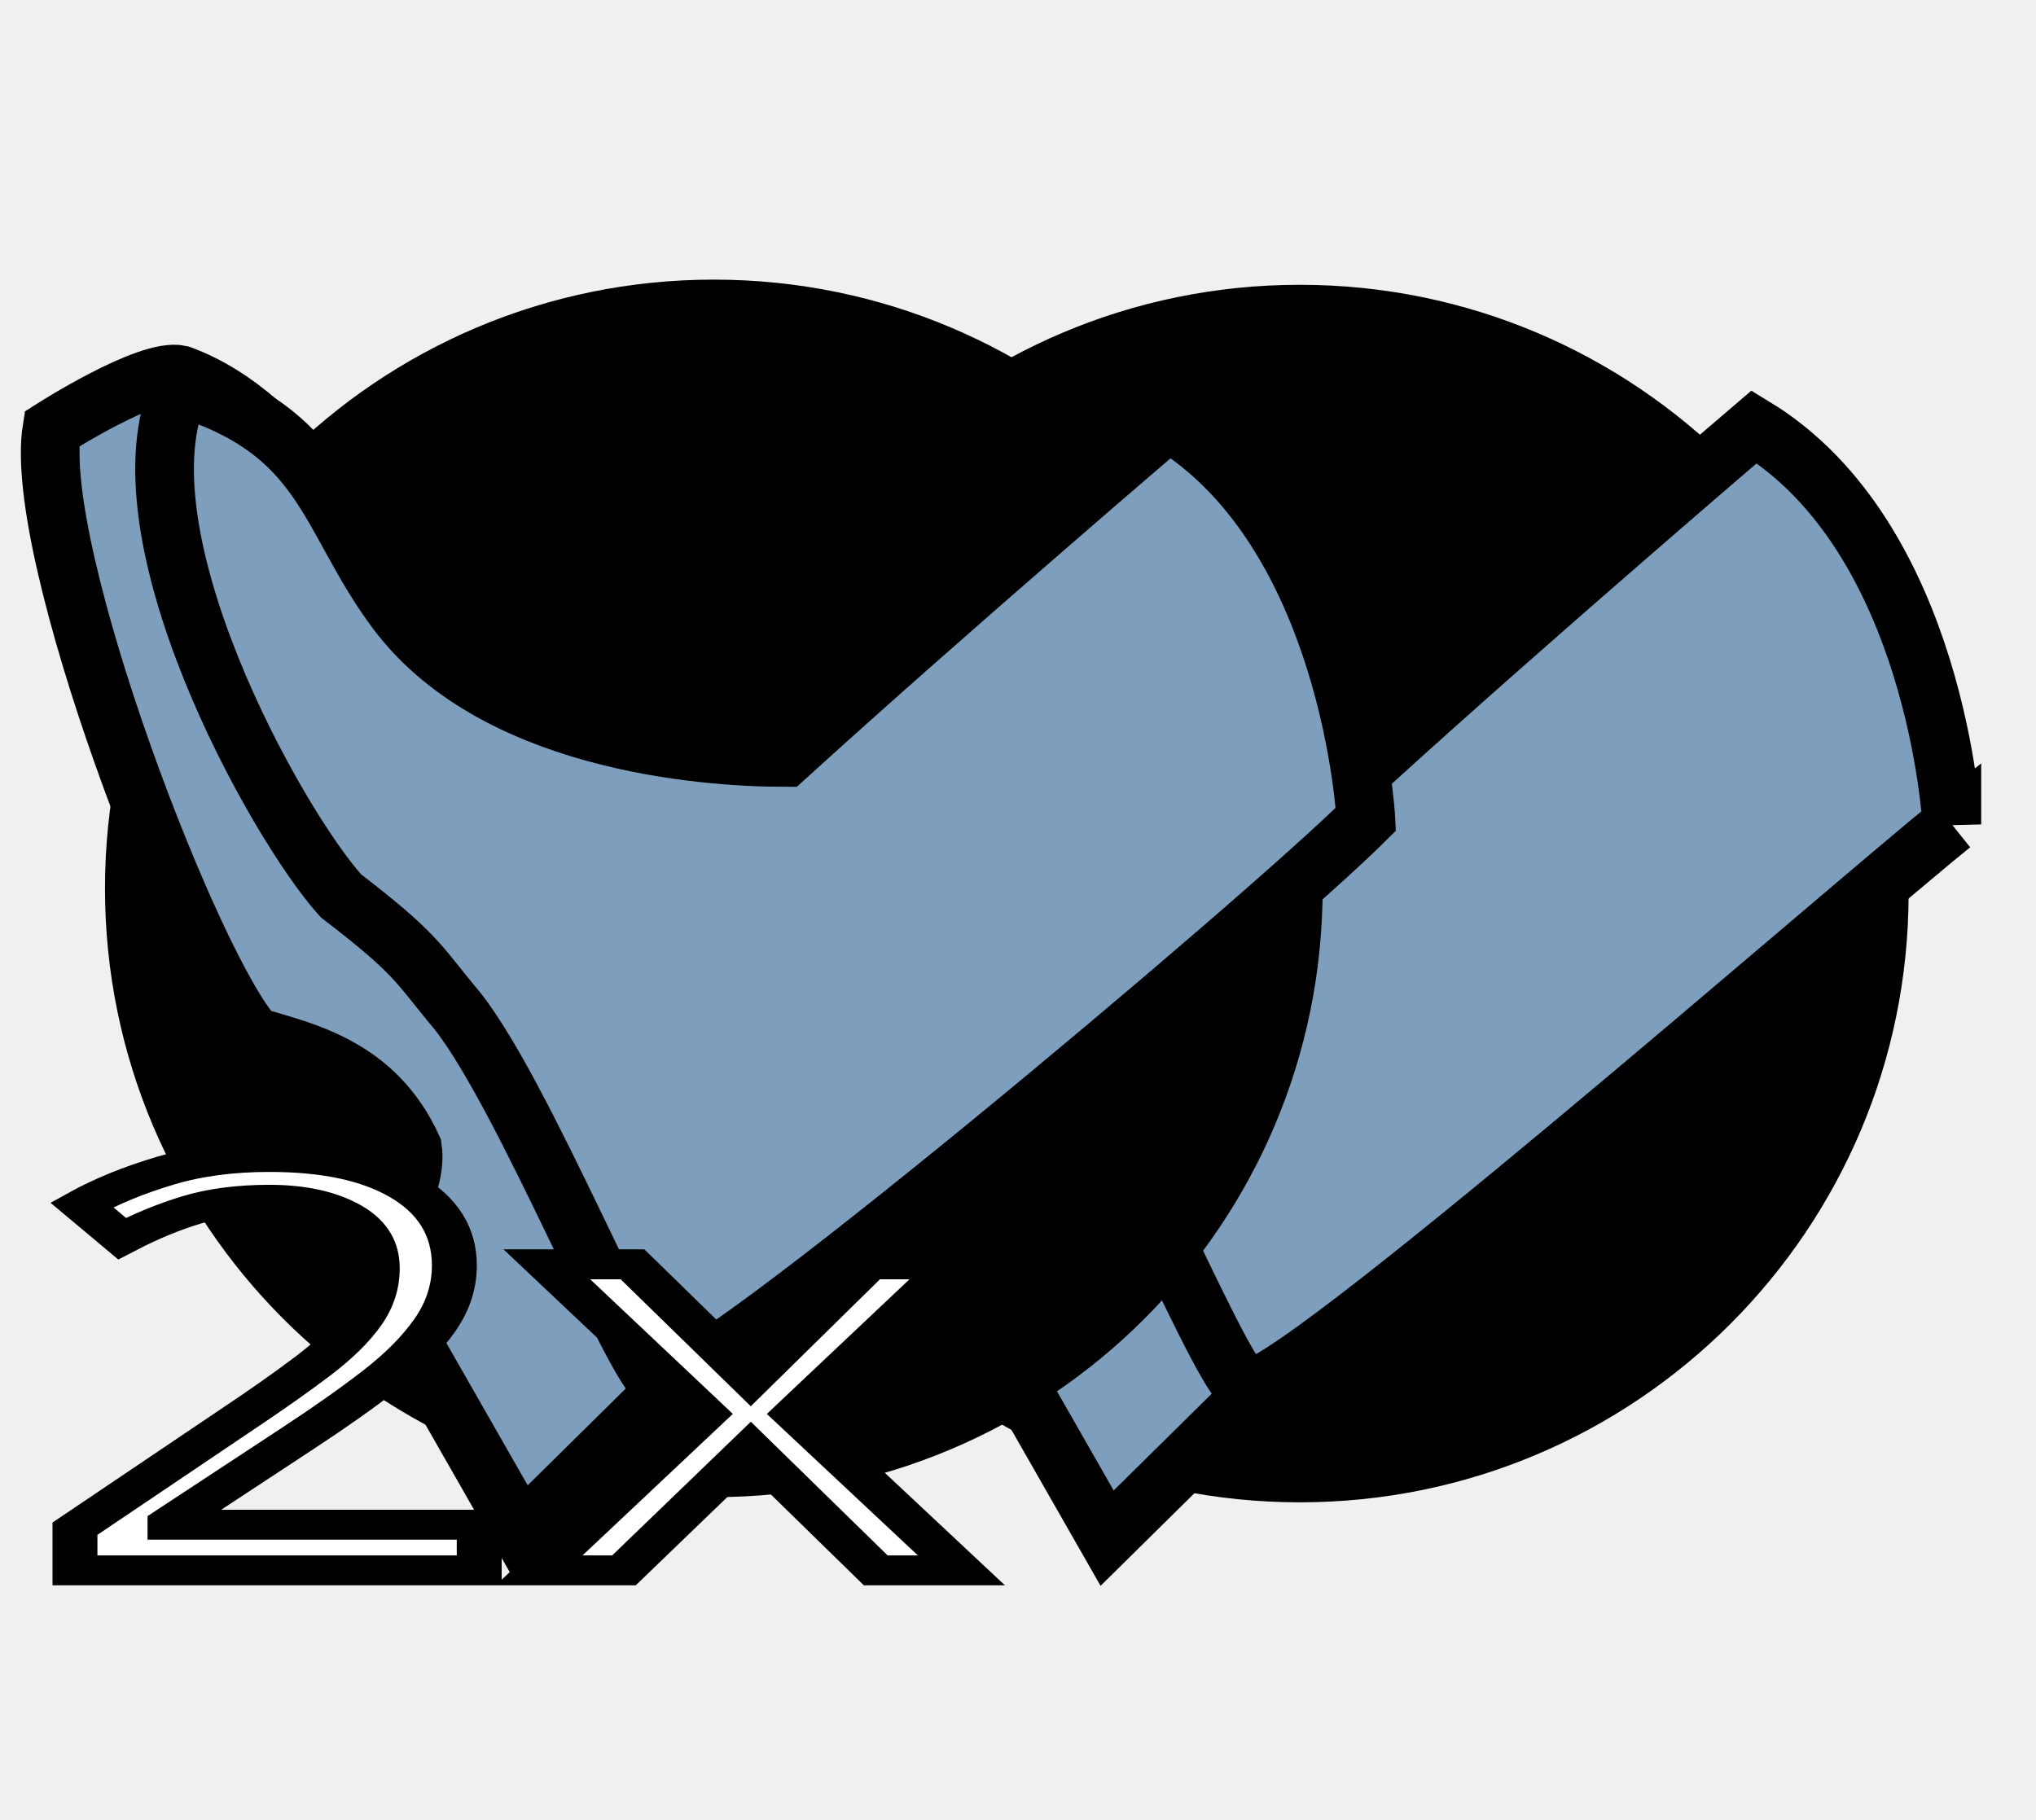
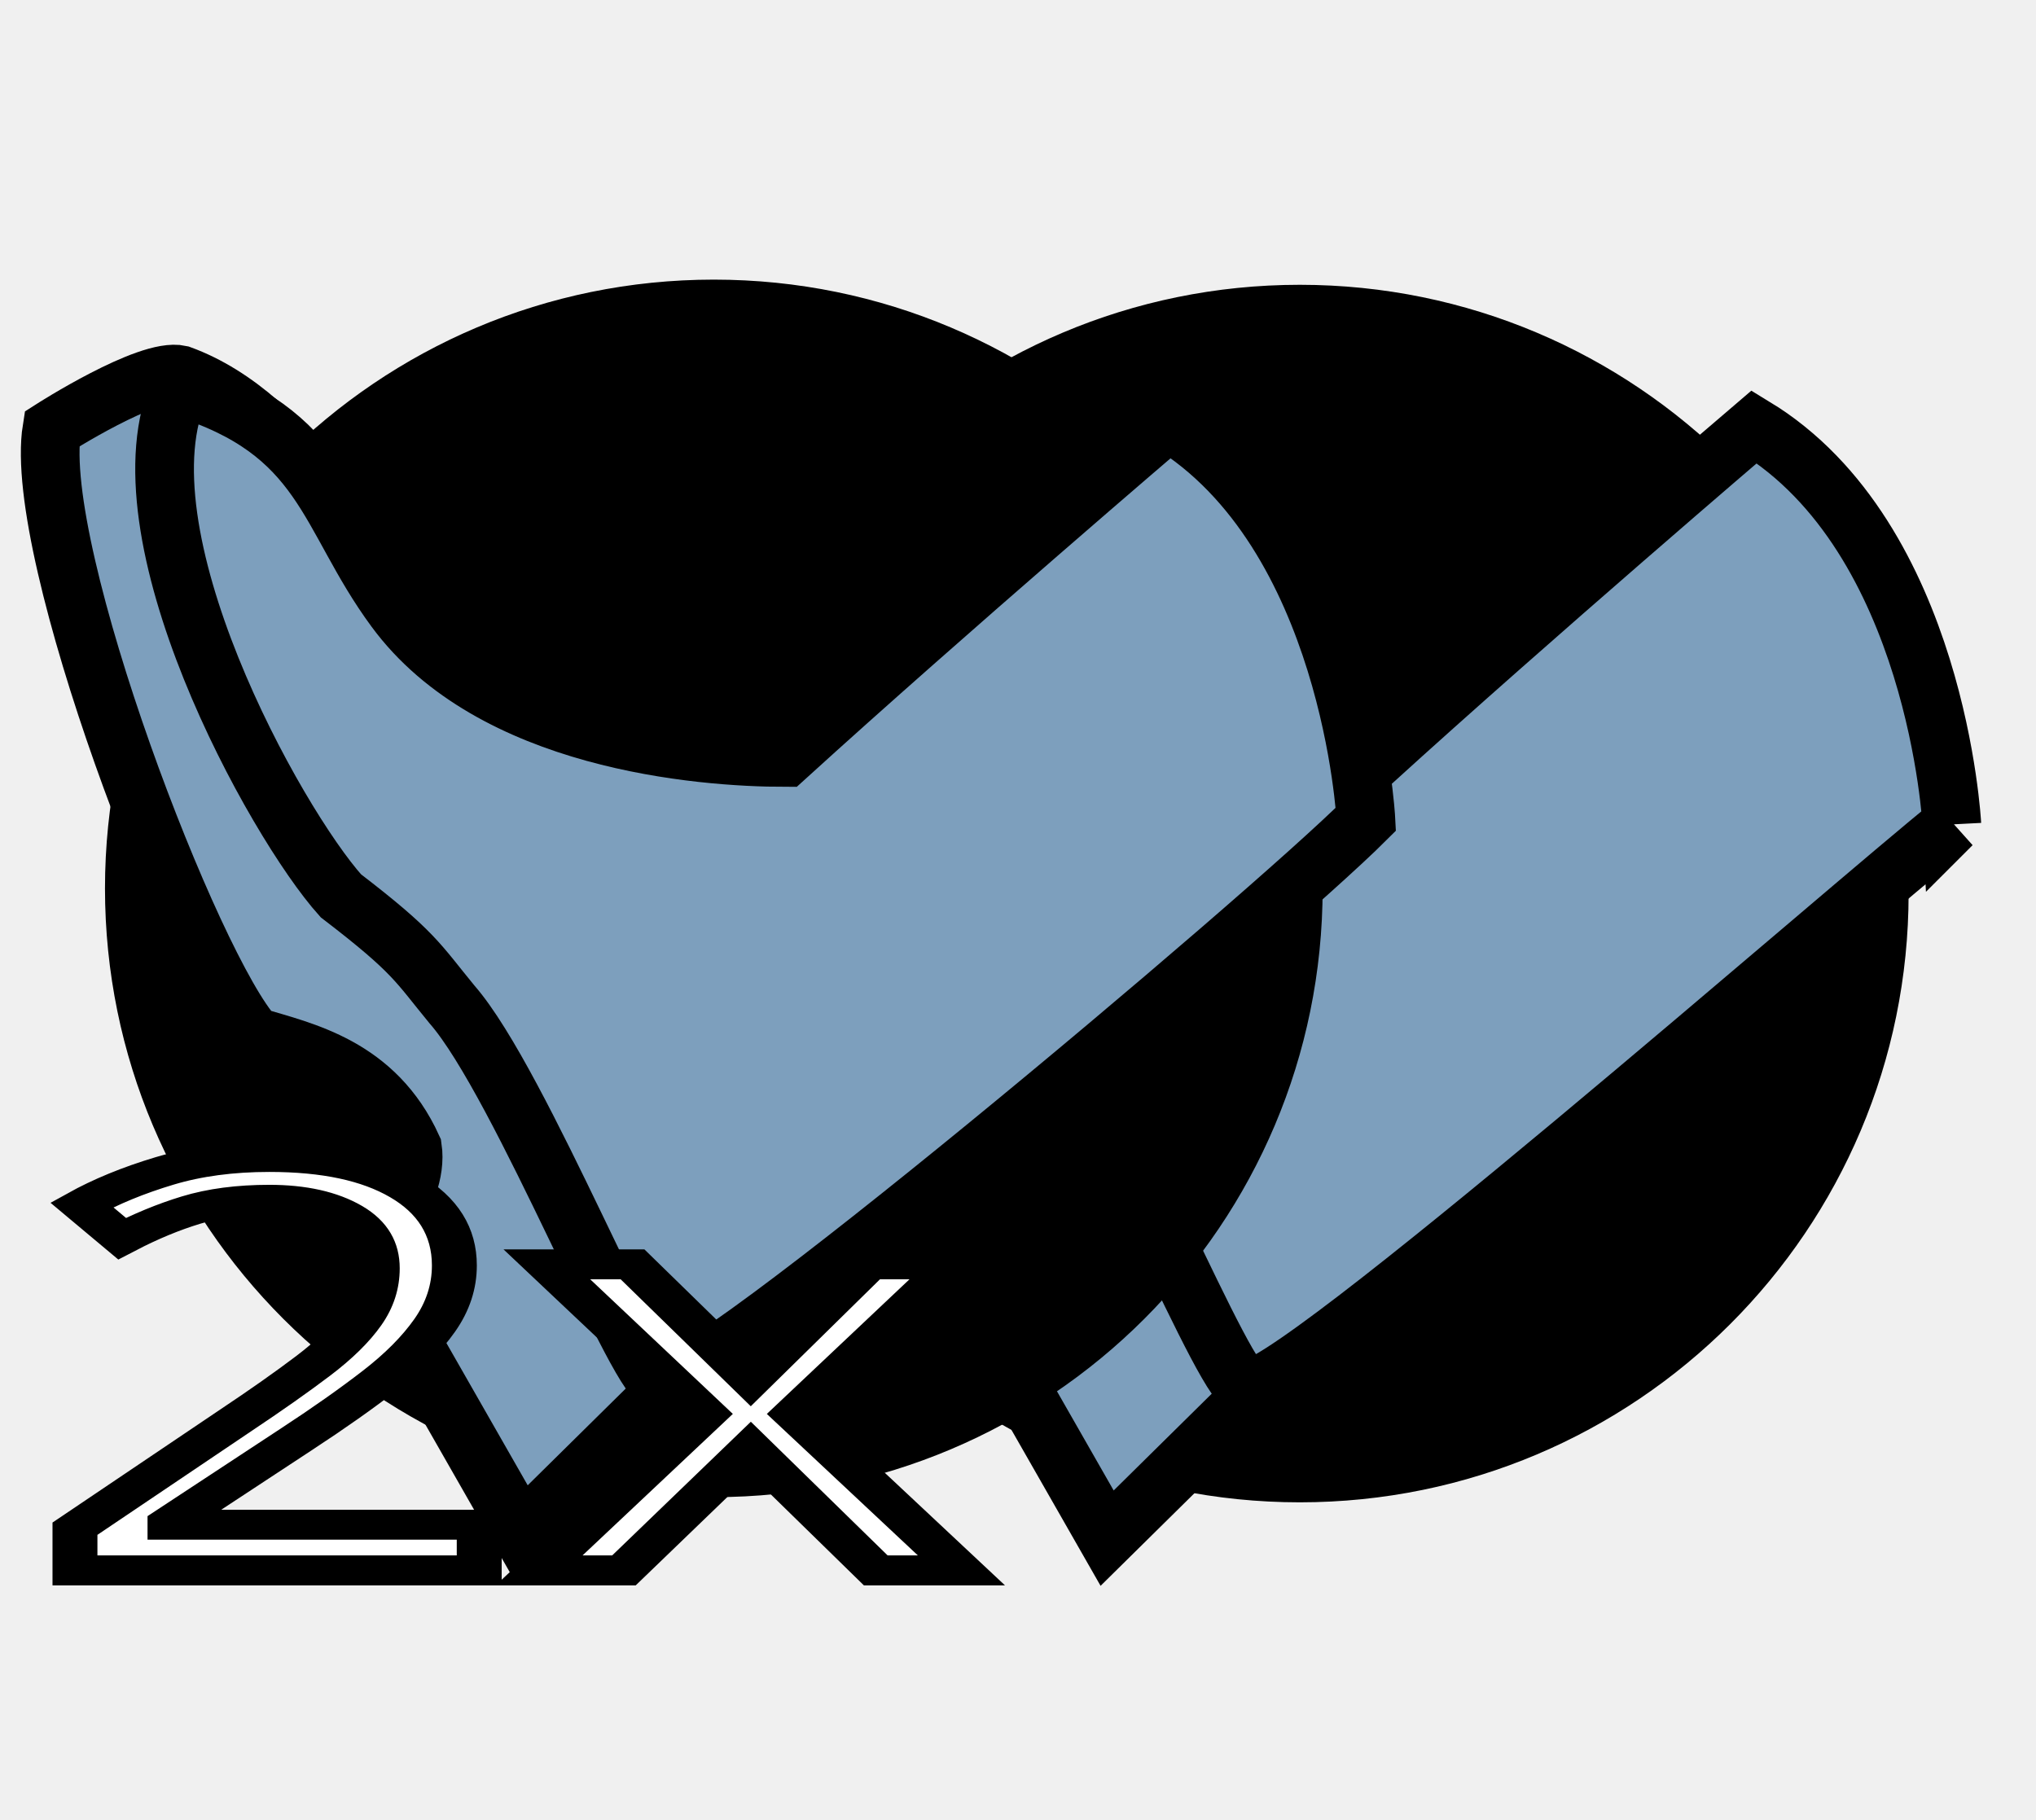
- <svg xmlns="http://www.w3.org/2000/svg" xmlns:ns1="http://www.openswatchbook.org/uri/2009/osb" width="53.7px" height="48px" viewBox="0 0 832.677 744.094" id="svg2" version="1.1">
-   <defs id="defs4">
-     <linearGradient id="linearGradient4190" ns1:paint="solid">
-       <stop style="stop-color:#000000;stop-opacity:1;" offset="0" id="stop4192" />
-     </linearGradient>
-   </defs>
-   <g id="layer1" style="display:inline" transform="translate(0,-308.2677)" />
-   <g id="layer5" style="display:inline;opacity:1" transform="translate(0,-308.2677)">
-     <circle style="display:inline;fill:#000000;fill-rule:evenodd;stroke:#000000;stroke-width:0.972px;stroke-linecap:butt;stroke-linejoin:miter;stroke-opacity:1" id="path3336-2" cx="531.579" cy="673.651" r="248.511" />
-     <path style="display:inline;opacity:1;fill:#7d9fbd;fill-opacity:1;fill-rule:evenodd;stroke:#000000;stroke-width:24;stroke-linecap:butt;stroke-linejoin:miter;stroke-miterlimit:4;stroke-dasharray:none;stroke-opacity:1" d="M 529.559,861.539 452.787,937.301 388.138,824.163 c 0,0 23.233,-24.244 20.203,-44.447 -15.152,-33.335 -64.65,-45.457 -64.65,-45.457 -25.254,-27.274 -90.914,-197.99 -82.832,-248.498 0,0 39.396,-25.254 52.528,-22.223 45.618,16.621 78.699,74.812 112.933,136.867 63.557,115.206 103.239,261.133 103.239,261.133 z" id="path4258-6" />
-     <path style="display:inline;opacity:1;fill:#7d9fbd;fill-opacity:1;fill-rule:evenodd;stroke:#000000;stroke-width:24;stroke-linecap:butt;stroke-linejoin:miter;stroke-miterlimit:4;stroke-dasharray:none;stroke-opacity:1" d="m 798.259,645.366 c 0,0 -6.061,-117.178 -80.812,-162.635 0,0 -89.904,76.772 -156.574,137.381 -35.355,0 -120.208,-7.071 -159.604,-60.609 -28.284,-38.386 -28.284,-72.731 -87.883,-90.914 -27.172,59.124 38.85,178.237 65.66,208.091 30.305,23.234 31.315,27.274 45.457,44.447 28.284,32.325 77.782,158.594 85.863,154.553 12.122,8.081 247.487,-197.99 287.893,-230.315 z" id="path4256-2" />
-     <circle style="display:inline;fill:#000000;fill-rule:evenodd;stroke:#000000;stroke-width:0.972px;stroke-linecap:butt;stroke-linejoin:miter;stroke-opacity:1" id="path3336" cx="291.934" cy="671.535" r="248.511" />
-     <path style="fill:#7d9fbd;fill-opacity:1;fill-rule:evenodd;stroke:#000000;stroke-width:24;stroke-linecap:butt;stroke-linejoin:miter;stroke-miterlimit:4;stroke-dasharray:none;stroke-opacity:1" d="M 289.914,859.423 213.142,935.185 148.492,822.047 c 0,0 23.233,-24.244 20.203,-44.447 -15.152,-33.335 -44.447,-39.396 -64.65,-45.457 -25.254,-27.274 -90.914,-197.99 -82.833,-248.498 0,0 39.396,-25.254 52.528,-22.223 45.618,16.621 78.699,74.812 112.933,136.867 63.557,115.206 103.239,261.133 103.239,261.133 z" id="path4258" />
-     <path style="fill:#7d9fbd;fill-opacity:1;fill-rule:evenodd;stroke:#000000;stroke-width:24;stroke-linecap:butt;stroke-linejoin:miter;stroke-miterlimit:4;stroke-dasharray:none;stroke-opacity:1" d="m 558.614,643.25 c 0,0 -6.061,-117.178 -80.812,-162.635 0,0 -89.904,76.772 -156.574,137.381 -35.355,0 -120.208,-7.071 -159.604,-60.609 -28.284,-38.386 -28.284,-72.731 -87.883,-90.914 -27.172,59.124 38.85,178.237 65.66,208.091 30.305,23.234 31.315,27.274 45.457,44.447 28.284,32.325 77.782,158.594 85.863,154.553 12.122,8.081 247.487,-189.909 287.893,-230.315 z" id="path4256" />
-     <text xml:space="preserve" style="font-style:normal;font-weight:normal;font-size:38.136px;line-height:125%;font-family:sans-serif;letter-spacing:0px;word-spacing:0px;display:inline;opacity:1;fill:#000000;fill-opacity:1;stroke:none;stroke-width:15;stroke-linecap:butt;stroke-linejoin:miter;stroke-miterlimit:4;stroke-dasharray:none;stroke-opacity:1" x="11.301" y="1164.005" id="text4238" transform="scale(1.224656,0.8165561)">
-       <tspan id="tspan4240" x="11.301" y="1164.005" style="font-style:normal;font-variant:normal;font-weight:normal;font-stretch:condensed;font-size:286.022px;font-family:Impact;-inkscape-font-specification:'Impact Condensed';word-spacing:0px;writing-mode:lr-tb;fill:#ffffff;fill-opacity:1;stroke:#000000;stroke-width:15;stroke-miterlimit:4;stroke-dasharray:none;stroke-opacity:1">2x</tspan>
+ <svg xmlns="http://www.w3.org/2000/svg" width="53.7" height="48" viewBox="0 0 832.677 744.094">
+   <g transform="translate(0 -308.268)">
+     <circle cx="531.579" cy="673.651" r="248.511" fill-rule="evenodd" stroke="#000" stroke-width=".972" />
+     <path d="M529.559 861.539l-76.772 75.762-64.65-113.137s23.233-24.244 20.203-44.447c-15.152-33.335-64.65-45.457-64.65-45.457-25.254-27.274-90.914-197.99-82.832-248.497 0 0 39.396-25.254 52.528-22.223 45.618 16.621 78.699 74.812 112.933 136.867C489.877 715.611 529.559 861.539 529.559 861.539z" fill="#7d9fbd" fill-rule="evenodd" stroke="#000" stroke-width="24" />
+     <path d="M798.26 645.366s-6.061-117.178-80.812-162.635c0 0-89.904 76.772-156.574 137.381-35.355 0-120.208-7.071-159.604-60.609-28.284-38.386-28.284-72.731-87.883-90.914-27.172 59.124 38.85 178.237 65.66 208.091 30.305 23.233 31.315 27.274 45.457 44.447 28.284 32.325 77.782 158.594 85.863 154.553 12.122 8.081 247.487-197.99 287.894-230.315z" fill="#7d9fbd" fill-rule="evenodd" stroke="#000" stroke-width="24" />
+     <circle cx="291.934" cy="671.535" r="248.511" fill-rule="evenodd" stroke="#000" stroke-width=".972" />
+     <path d="M289.914 859.423l-76.772 75.761-64.65-113.137s23.233-24.244 20.203-44.447c-15.152-33.335-44.447-39.396-64.65-45.457C78.792 704.87 13.132 534.154 21.213 483.646c0 0 39.396-25.254 52.528-22.223 45.618 16.621 78.699 74.812 112.933 136.867C250.232 713.495 289.914 859.423 289.914 859.423z" fill="#7d9fbd" fill-rule="evenodd" stroke="#000" stroke-width="24" />
+     <path d="M558.614 643.25s-6.061-117.178-80.812-162.635c0 0-89.903 76.772-156.573 137.381-35.355 0-120.208-7.071-159.604-60.609-28.284-38.386-28.284-72.731-87.883-90.914-27.172 59.124 38.85 178.238 65.66 208.092 30.305 23.233 31.315 27.274 45.457 44.447 28.284 32.325 77.782 158.594 85.863 154.553 12.122 8.081 247.487-189.909 287.893-230.315z" fill="#7d9fbd" fill-rule="evenodd" stroke="#000" stroke-width="24" />
+     <text style="line-height:125%" x="11.301" y="1164.005" transform="scale(1.22466 .81656)" font-size="38.136" font-family="sans-serif" letter-spacing="0" word-spacing="0" stroke-width="15">
+       <tspan x="11.301" y="1164.005" style="-inkscape-font-specification:'Impact Condensed'" font-stretch="condensed" font-size="286.022" font-family="Impact" fill="#fff" stroke="#000">2x</tspan>
    </text>
  </g>
</svg>
